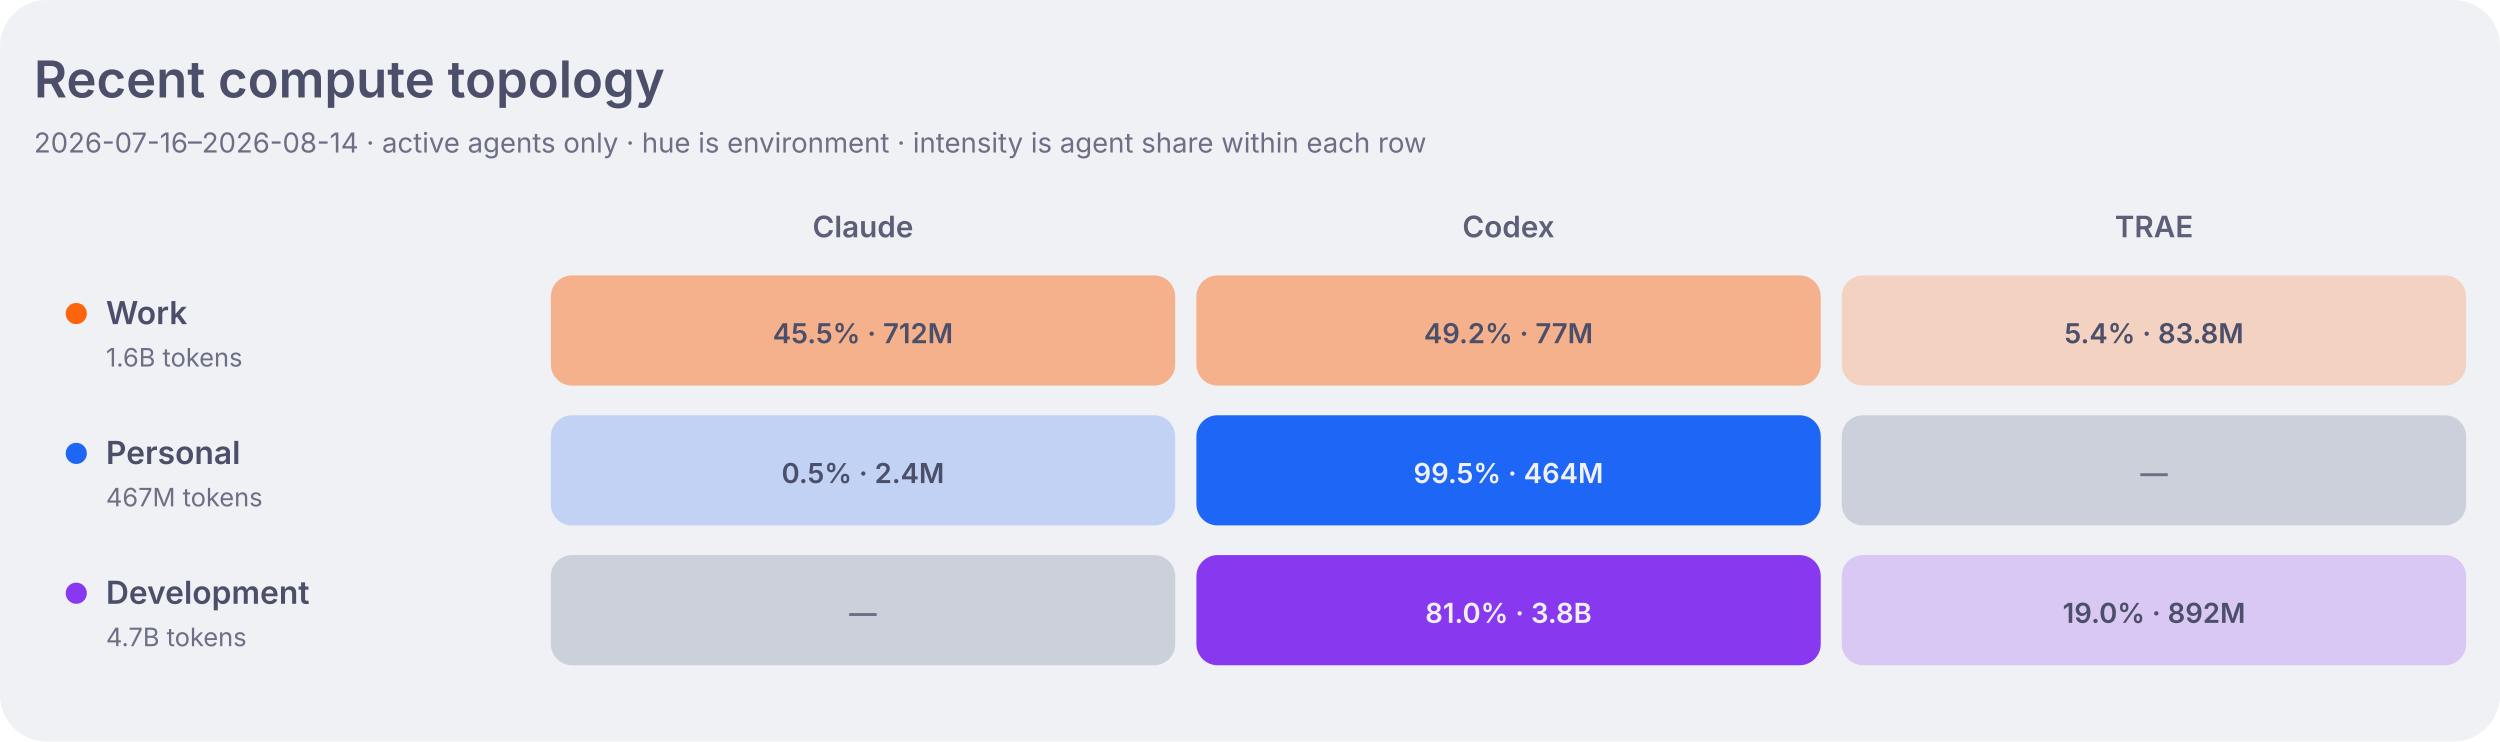
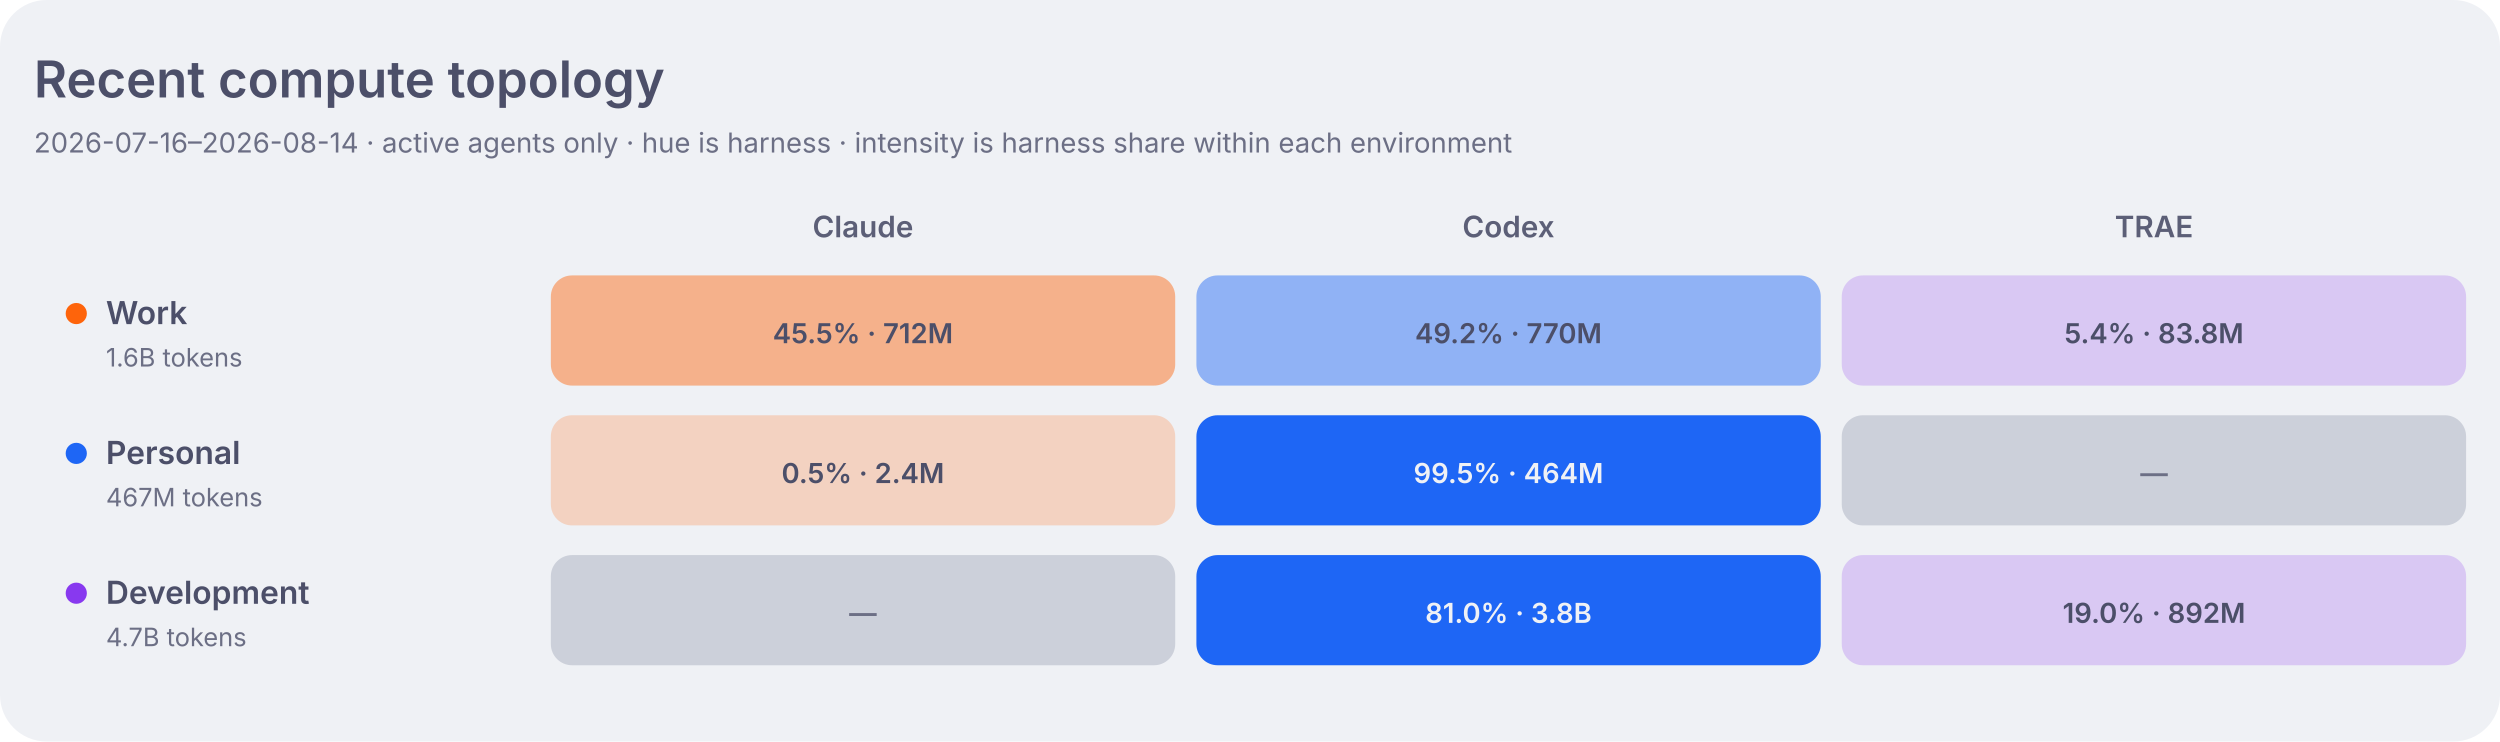
<svg xmlns="http://www.w3.org/2000/svg" width="1180" height="350" viewBox="0 0 1180 350" role="img" aria-labelledby="title desc">
  <style>
    .dashboard-background { fill: #eff1f5; }
    .dashboard-panel { fill: #e6e9ef; }
    .dashboard-primary { fill: #4c4f69; }
    .dashboard-secondary { fill: #5c5f77; }
    .dashboard-muted { fill: #6c6f85; }
    .dashboard-accent { fill: #179299; }
    .dashboard-border { stroke: #ccd0da; }
+     .agent-claude { fill: #fe640b; }
+     .agent-codex { fill: #1e66f5; }
+     .agent-traex { fill: #8839ef; }
+     .agent-legacy { fill: #6c6f85; }
    .topology-label-0 { fill: #6c6f85; }
    .topology-label-1, .topology-label-2 { fill: #4c4f69; }
    .topology-label-3, .topology-label-4 { fill: #eff1f5; }
-     .topology-label-work-3, .topology-label-work-4 { fill: #4c4f69; }
+     .topology-label-agent-claude-3,
+     .topology-label-agent-claude-4 { fill: #4c4f69; }
    .topology-work { fill: #fe640b; }
    .topology-personal { fill: #1e66f5; }
    .topology-development { fill: #8839ef; }
    .topology-level-1 { fill-opacity: 0.22; }
    .topology-level-2 { fill-opacity: 0.45; }
    .topology-level-3 { fill-opacity: 0.68; }
    .topology-level-4 { fill-opacity: 1; }
    .heatmap-level-0 { fill: #ccd0da; }
    @media (prefers-color-scheme: dark) {
      .dashboard-background { fill: #1e1e2e; }
      .dashboard-panel { fill: #181825; }
      .dashboard-primary { fill: #cdd6f4; }
      .dashboard-secondary { fill: #bac2de; }
      .dashboard-muted { fill: #a6adc8; }
      .dashboard-accent { fill: #94e2d5; }
      .dashboard-border { stroke: #313244; }
+       .agent-claude { fill: #fab387; }
+       .agent-codex { fill: #89b4fa; }
+       .agent-traex { fill: #cba6f7; }
+       .agent-legacy { fill: #a6adc8; }
      .topology-label-0 { fill: #a6adc8; }
      .topology-label-1, .topology-label-2 { fill: #cdd6f4; }
-       .topology-label-3, .topology-label-4,
-       .topology-label-work-3, .topology-label-work-4 { fill: #1e1e2e; }
+       .topology-label-3, .topology-label-4 { fill: #1e1e2e; }
      .topology-work { fill: #fab387; }
      .topology-personal { fill: #89b4fa; }
      .topology-development { fill: #cba6f7; }
      .heatmap-level-0 { fill: #313244; }
    }
  </style>
  <rect class="dashboard-background" width="1180" height="350" rx="22" />
  <text class="dashboard-primary" x="16" y="46" font-family="-apple-system,BlinkMacSystemFont,Segoe UI,sans-serif" font-size="24" font-weight="600">Recent compute topology</text>
-   <text class="dashboard-muted" x="16" y="72" font-family="-apple-system,BlinkMacSystemFont,Segoe UI,sans-serif" font-size="13">2026-07-16–2026-08-14 · active agents only · hue is environment · intensity is agent share within each row</text>
+   <text class="dashboard-muted" x="16" y="72" font-family="-apple-system,BlinkMacSystemFont,Segoe UI,sans-serif" font-size="13">2026-07-16–2026-08-14 · active agents only · hue is harness · intensity is harness share within each environment</text>
  <text class="dashboard-secondary" x="407.3" y="112" text-anchor="middle" font-family="-apple-system,BlinkMacSystemFont,Segoe UI,sans-serif" font-size="14" font-weight="600">Claude</text>
  <text class="dashboard-secondary" x="712.0" y="112" text-anchor="middle" font-family="-apple-system,BlinkMacSystemFont,Segoe UI,sans-serif" font-size="14" font-weight="600">Codex</text>
  <text class="dashboard-secondary" x="1016.7" y="112" text-anchor="middle" font-family="-apple-system,BlinkMacSystemFont,Segoe UI,sans-serif" font-size="14" font-weight="600">TRAE</text>
  <circle class="topology-work" cx="36" cy="148" r="5" />
  <text class="dashboard-primary" x="50" y="153" font-family="-apple-system,BlinkMacSystemFont,Segoe UI,sans-serif" font-size="15" font-weight="600">Work</text>
  <text class="dashboard-muted" x="50" y="173" font-family="-apple-system,BlinkMacSystemFont,Segoe UI,sans-serif" font-size="12">1.6B tokens</text>
-   <rect class="topology-work topology-level-2" x="260.0" y="130" width="294.7" height="52" rx="10" data-role="work" data-agent="claude" data-tokens="712126254" data-level="2">
+   <rect class="agent-claude topology-level-2" x="260.0" y="130" width="294.7" height="52" rx="10" data-role="work" data-agent="claude" data-tokens="712126254" data-level="2">
    </rect>
-   <text class="topology-label-2 topology-label-work-2" x="407.3" y="162" text-anchor="middle" font-family="-apple-system,BlinkMacSystemFont,Segoe UI,sans-serif" font-size="13" font-weight="600">45.5% · 712M</text>
-   <rect class="topology-work topology-level-2" x="564.7" y="130" width="294.7" height="52" rx="10" data-role="work" data-agent="codex" data-tokens="769668332" data-level="2">
+   <text class="topology-label-2 topology-label-agent-claude-2" x="407.3" y="162" text-anchor="middle" font-family="-apple-system,BlinkMacSystemFont,Segoe UI,sans-serif" font-size="13" font-weight="600">45.5% · 712M</text>
+   <rect class="agent-codex topology-level-2" x="564.7" y="130" width="294.7" height="52" rx="10" data-role="work" data-agent="codex" data-tokens="769668332" data-level="2">
    </rect>
-   <text class="topology-label-2 topology-label-work-2" x="712.0" y="162" text-anchor="middle" font-family="-apple-system,BlinkMacSystemFont,Segoe UI,sans-serif" font-size="13" font-weight="600">49.2% · 77M</text>
-   <rect class="topology-work topology-level-1" x="869.3" y="130" width="294.7" height="52" rx="10" data-role="work" data-agent="traex" data-tokens="83825468" data-level="1">
+   <text class="topology-label-2 topology-label-agent-codex-2" x="712.0" y="162" text-anchor="middle" font-family="-apple-system,BlinkMacSystemFont,Segoe UI,sans-serif" font-size="13" font-weight="600">49.2% · 770M</text>
+   <rect class="agent-traex topology-level-1" x="869.3" y="130" width="294.7" height="52" rx="10" data-role="work" data-agent="traex" data-tokens="83825468" data-level="1">
    </rect>
-   <text class="topology-label-1 topology-label-work-1" x="1016.7" y="162" text-anchor="middle" font-family="-apple-system,BlinkMacSystemFont,Segoe UI,sans-serif" font-size="13" font-weight="600">5.4% · 83.8M</text>
+   <text class="topology-label-1 topology-label-agent-traex-1" x="1016.7" y="162" text-anchor="middle" font-family="-apple-system,BlinkMacSystemFont,Segoe UI,sans-serif" font-size="13" font-weight="600">5.4% · 83.8M</text>
  <circle class="topology-personal" cx="36" cy="214" r="5" />
  <text class="dashboard-primary" x="50" y="219" font-family="-apple-system,BlinkMacSystemFont,Segoe UI,sans-serif" font-size="15" font-weight="600">Personal</text>
  <text class="dashboard-muted" x="50" y="239" font-family="-apple-system,BlinkMacSystemFont,Segoe UI,sans-serif" font-size="12">467M tokens</text>
-   <rect class="topology-personal topology-level-1" x="260.0" y="196" width="294.7" height="52" rx="10" data-role="personal" data-agent="claude" data-tokens="2353175" data-level="1">
+   <rect class="agent-claude topology-level-1" x="260.0" y="196" width="294.7" height="52" rx="10" data-role="personal" data-agent="claude" data-tokens="2353175" data-level="1">
    </rect>
-   <text class="topology-label-1 topology-label-personal-1" x="407.3" y="228" text-anchor="middle" font-family="-apple-system,BlinkMacSystemFont,Segoe UI,sans-serif" font-size="13" font-weight="600">0.5% · 2.4M</text>
-   <rect class="topology-personal topology-level-4" x="564.7" y="196" width="294.7" height="52" rx="10" data-role="personal" data-agent="codex" data-tokens="464259326" data-level="4">
+   <text class="topology-label-1 topology-label-agent-claude-1" x="407.3" y="228" text-anchor="middle" font-family="-apple-system,BlinkMacSystemFont,Segoe UI,sans-serif" font-size="13" font-weight="600">0.5% · 2.4M</text>
+   <rect class="agent-codex topology-level-4" x="564.7" y="196" width="294.7" height="52" rx="10" data-role="personal" data-agent="codex" data-tokens="464259326" data-level="4">
    </rect>
-   <text class="topology-label-4 topology-label-personal-4" x="712.0" y="228" text-anchor="middle" font-family="-apple-system,BlinkMacSystemFont,Segoe UI,sans-serif" font-size="13" font-weight="600">99.5% · 464M</text>
+   <text class="topology-label-4 topology-label-agent-codex-4" x="712.0" y="228" text-anchor="middle" font-family="-apple-system,BlinkMacSystemFont,Segoe UI,sans-serif" font-size="13" font-weight="600">99.5% · 464M</text>
  <rect class="heatmap-level-0" x="869.3" y="196" width="294.7" height="52" rx="10" data-role="personal" data-agent="traex" data-tokens="0" data-level="0">
    </rect>
-   <text class="topology-label-0 topology-label-personal-0" x="1016.7" y="228" text-anchor="middle" font-family="-apple-system,BlinkMacSystemFont,Segoe UI,sans-serif" font-size="13" font-weight="600">—</text>
+   <text class="topology-label-0 topology-label-agent-traex-0" x="1016.7" y="228" text-anchor="middle" font-family="-apple-system,BlinkMacSystemFont,Segoe UI,sans-serif" font-size="13" font-weight="600">—</text>
  <circle class="topology-development" cx="36" cy="280" r="5" />
  <text class="dashboard-primary" x="50" y="285" font-family="-apple-system,BlinkMacSystemFont,Segoe UI,sans-serif" font-size="15" font-weight="600">Development</text>
  <text class="dashboard-muted" x="50" y="305" font-family="-apple-system,BlinkMacSystemFont,Segoe UI,sans-serif" font-size="12">4.7B tokens</text>
  <rect class="heatmap-level-0" x="260.0" y="262" width="294.7" height="52" rx="10" data-role="development" data-agent="claude" data-tokens="0" data-level="0">
    </rect>
-   <text class="topology-label-0 topology-label-development-0" x="407.3" y="294" text-anchor="middle" font-family="-apple-system,BlinkMacSystemFont,Segoe UI,sans-serif" font-size="13" font-weight="600">—</text>
-   <rect class="topology-development topology-level-4" x="564.7" y="262" width="294.7" height="52" rx="10" data-role="development" data-agent="codex" data-tokens="3798301649" data-level="4">
+   <text class="topology-label-0 topology-label-agent-claude-0" x="407.3" y="294" text-anchor="middle" font-family="-apple-system,BlinkMacSystemFont,Segoe UI,sans-serif" font-size="13" font-weight="600">—</text>
+   <rect class="agent-codex topology-level-4" x="564.7" y="262" width="294.7" height="52" rx="10" data-role="development" data-agent="codex" data-tokens="3798301649" data-level="4">
    </rect>
-   <text class="topology-label-4 topology-label-development-4" x="712.0" y="294" text-anchor="middle" font-family="-apple-system,BlinkMacSystemFont,Segoe UI,sans-serif" font-size="13" font-weight="600">81.0% · 3.8B</text>
-   <rect class="topology-development topology-level-1" x="869.3" y="262" width="294.7" height="52" rx="10" data-role="development" data-agent="traex" data-tokens="891556140" data-level="1">
+   <text class="topology-label-4 topology-label-agent-codex-4" x="712.0" y="294" text-anchor="middle" font-family="-apple-system,BlinkMacSystemFont,Segoe UI,sans-serif" font-size="13" font-weight="600">81.0% · 3.8B</text>
+   <rect class="agent-traex topology-level-1" x="869.3" y="262" width="294.7" height="52" rx="10" data-role="development" data-agent="traex" data-tokens="891556140" data-level="1">
    </rect>
-   <text class="topology-label-1 topology-label-development-1" x="1016.7" y="294" text-anchor="middle" font-family="-apple-system,BlinkMacSystemFont,Segoe UI,sans-serif" font-size="13" font-weight="600">19.0% · 892M</text>
+   <text class="topology-label-1 topology-label-agent-traex-1" x="1016.7" y="294" text-anchor="middle" font-family="-apple-system,BlinkMacSystemFont,Segoe UI,sans-serif" font-size="13" font-weight="600">19.0% · 892M</text>
</svg>
